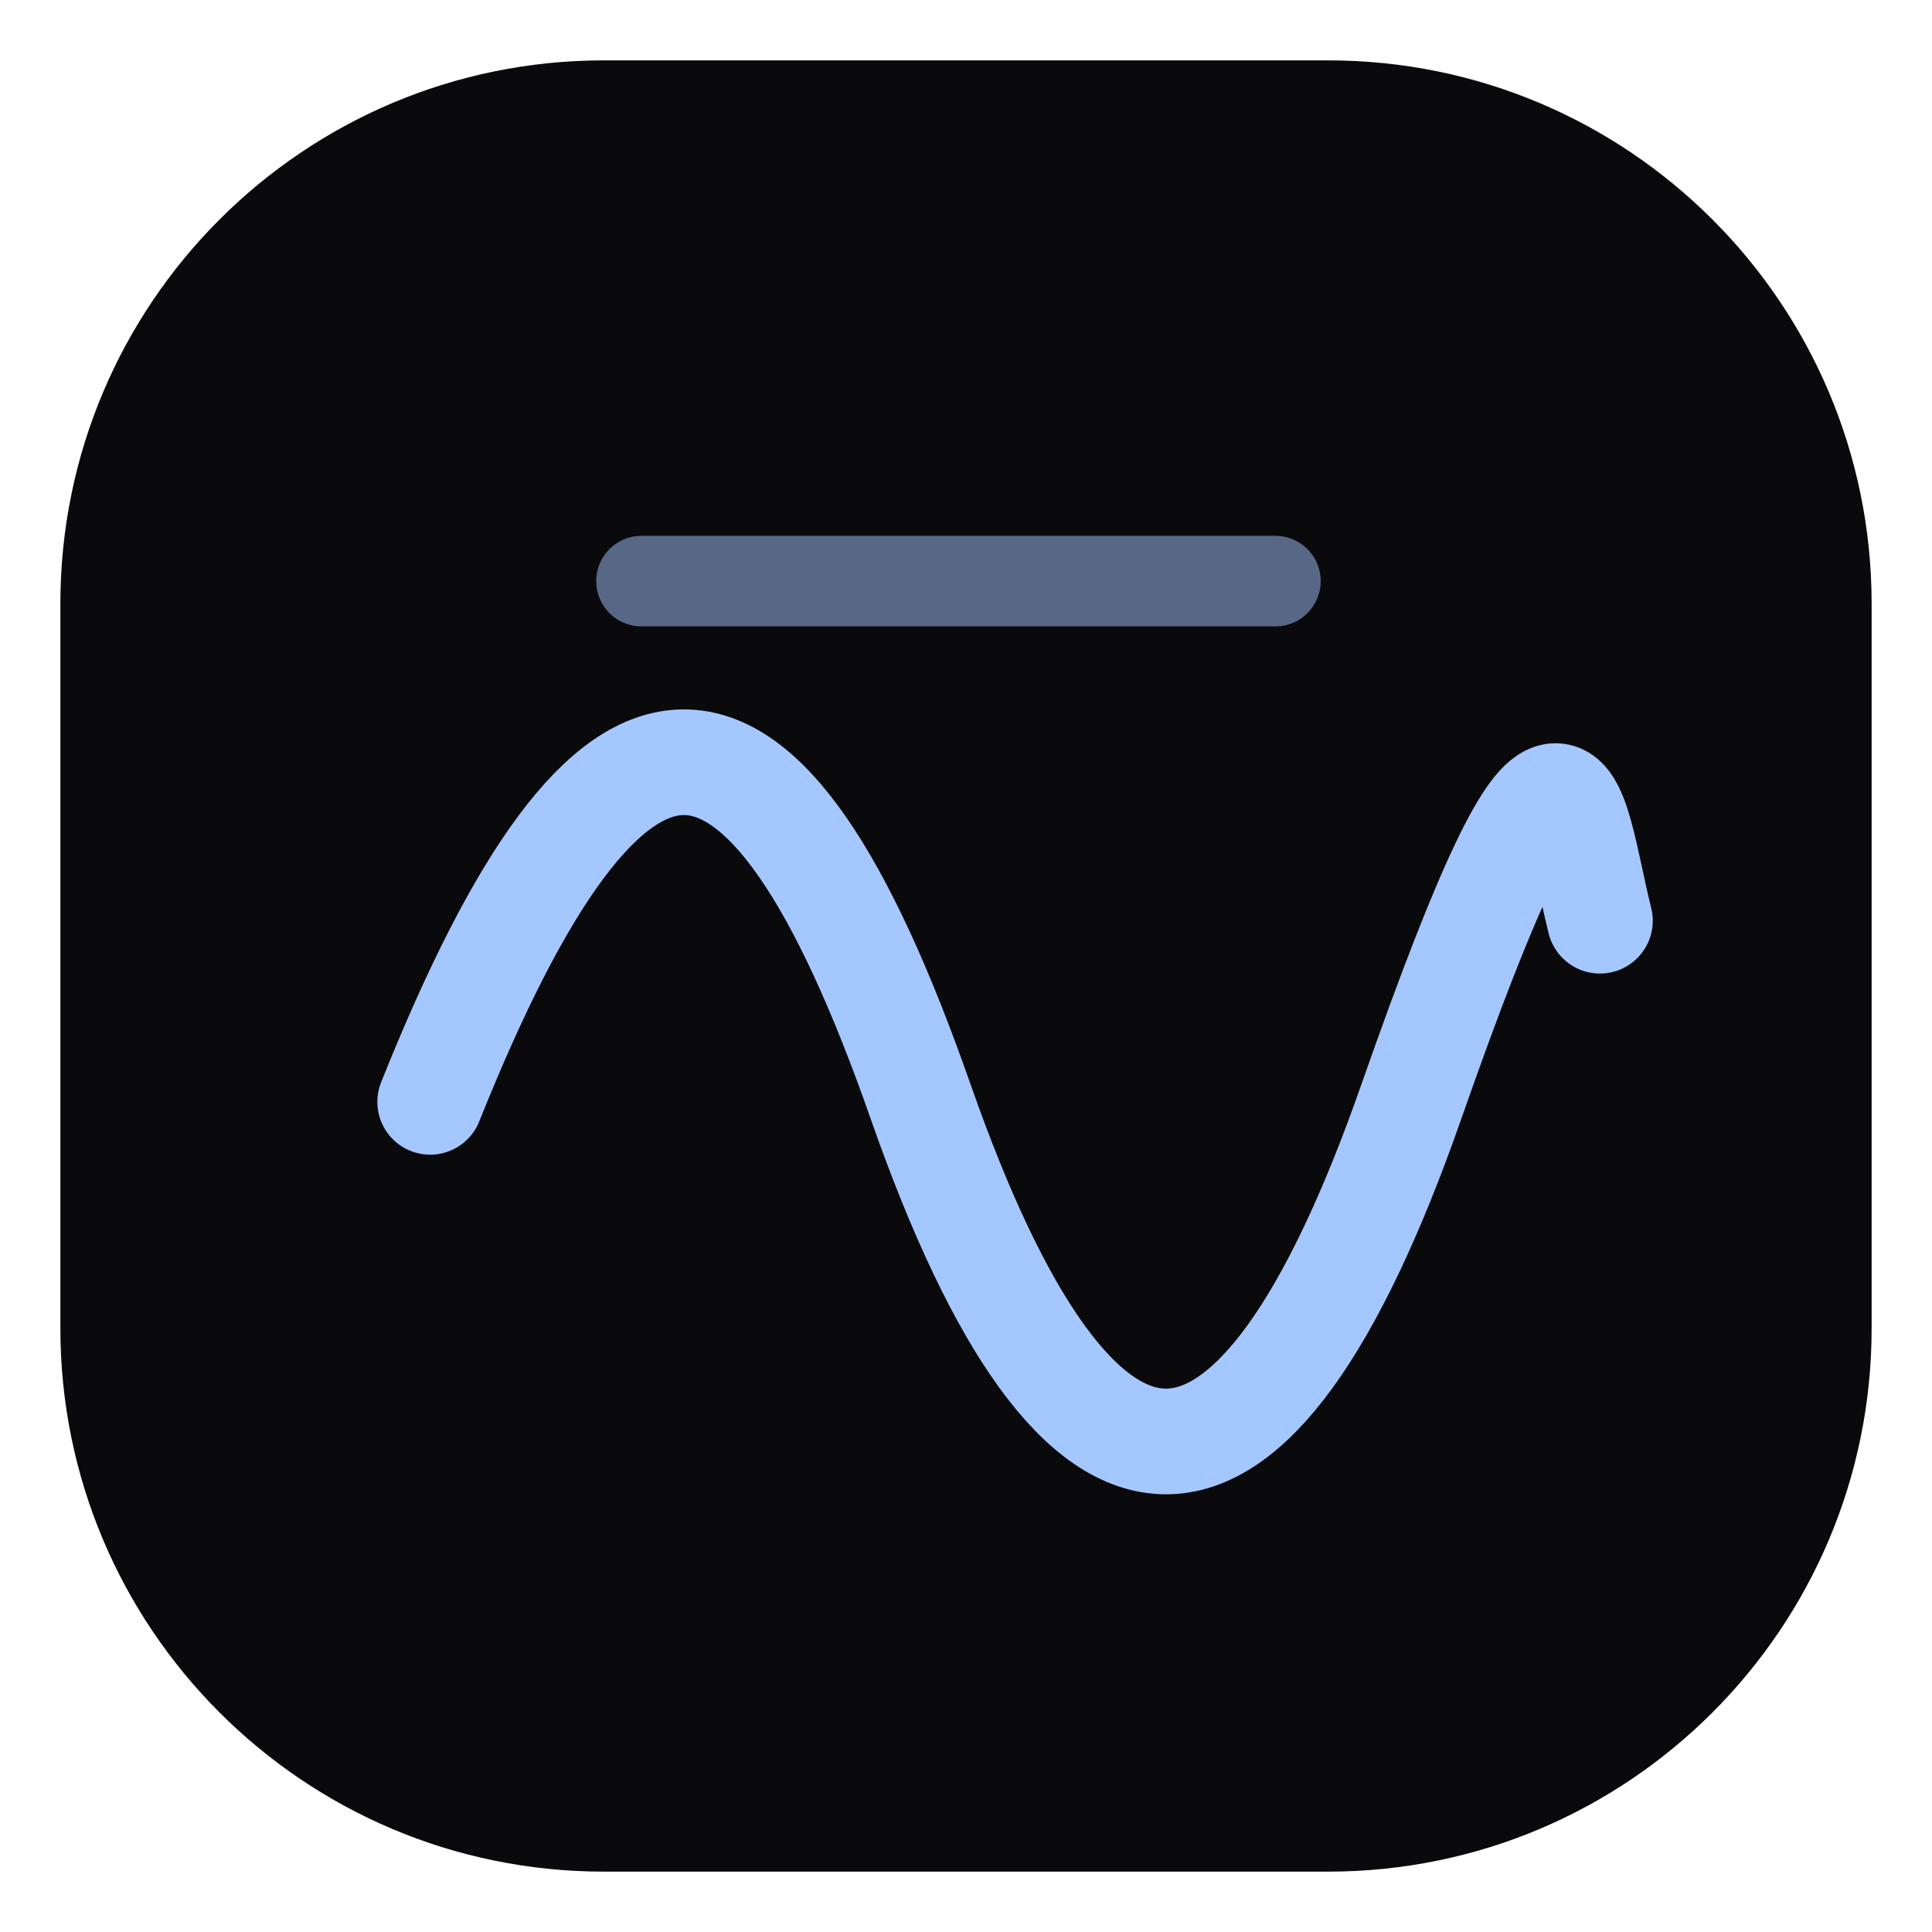
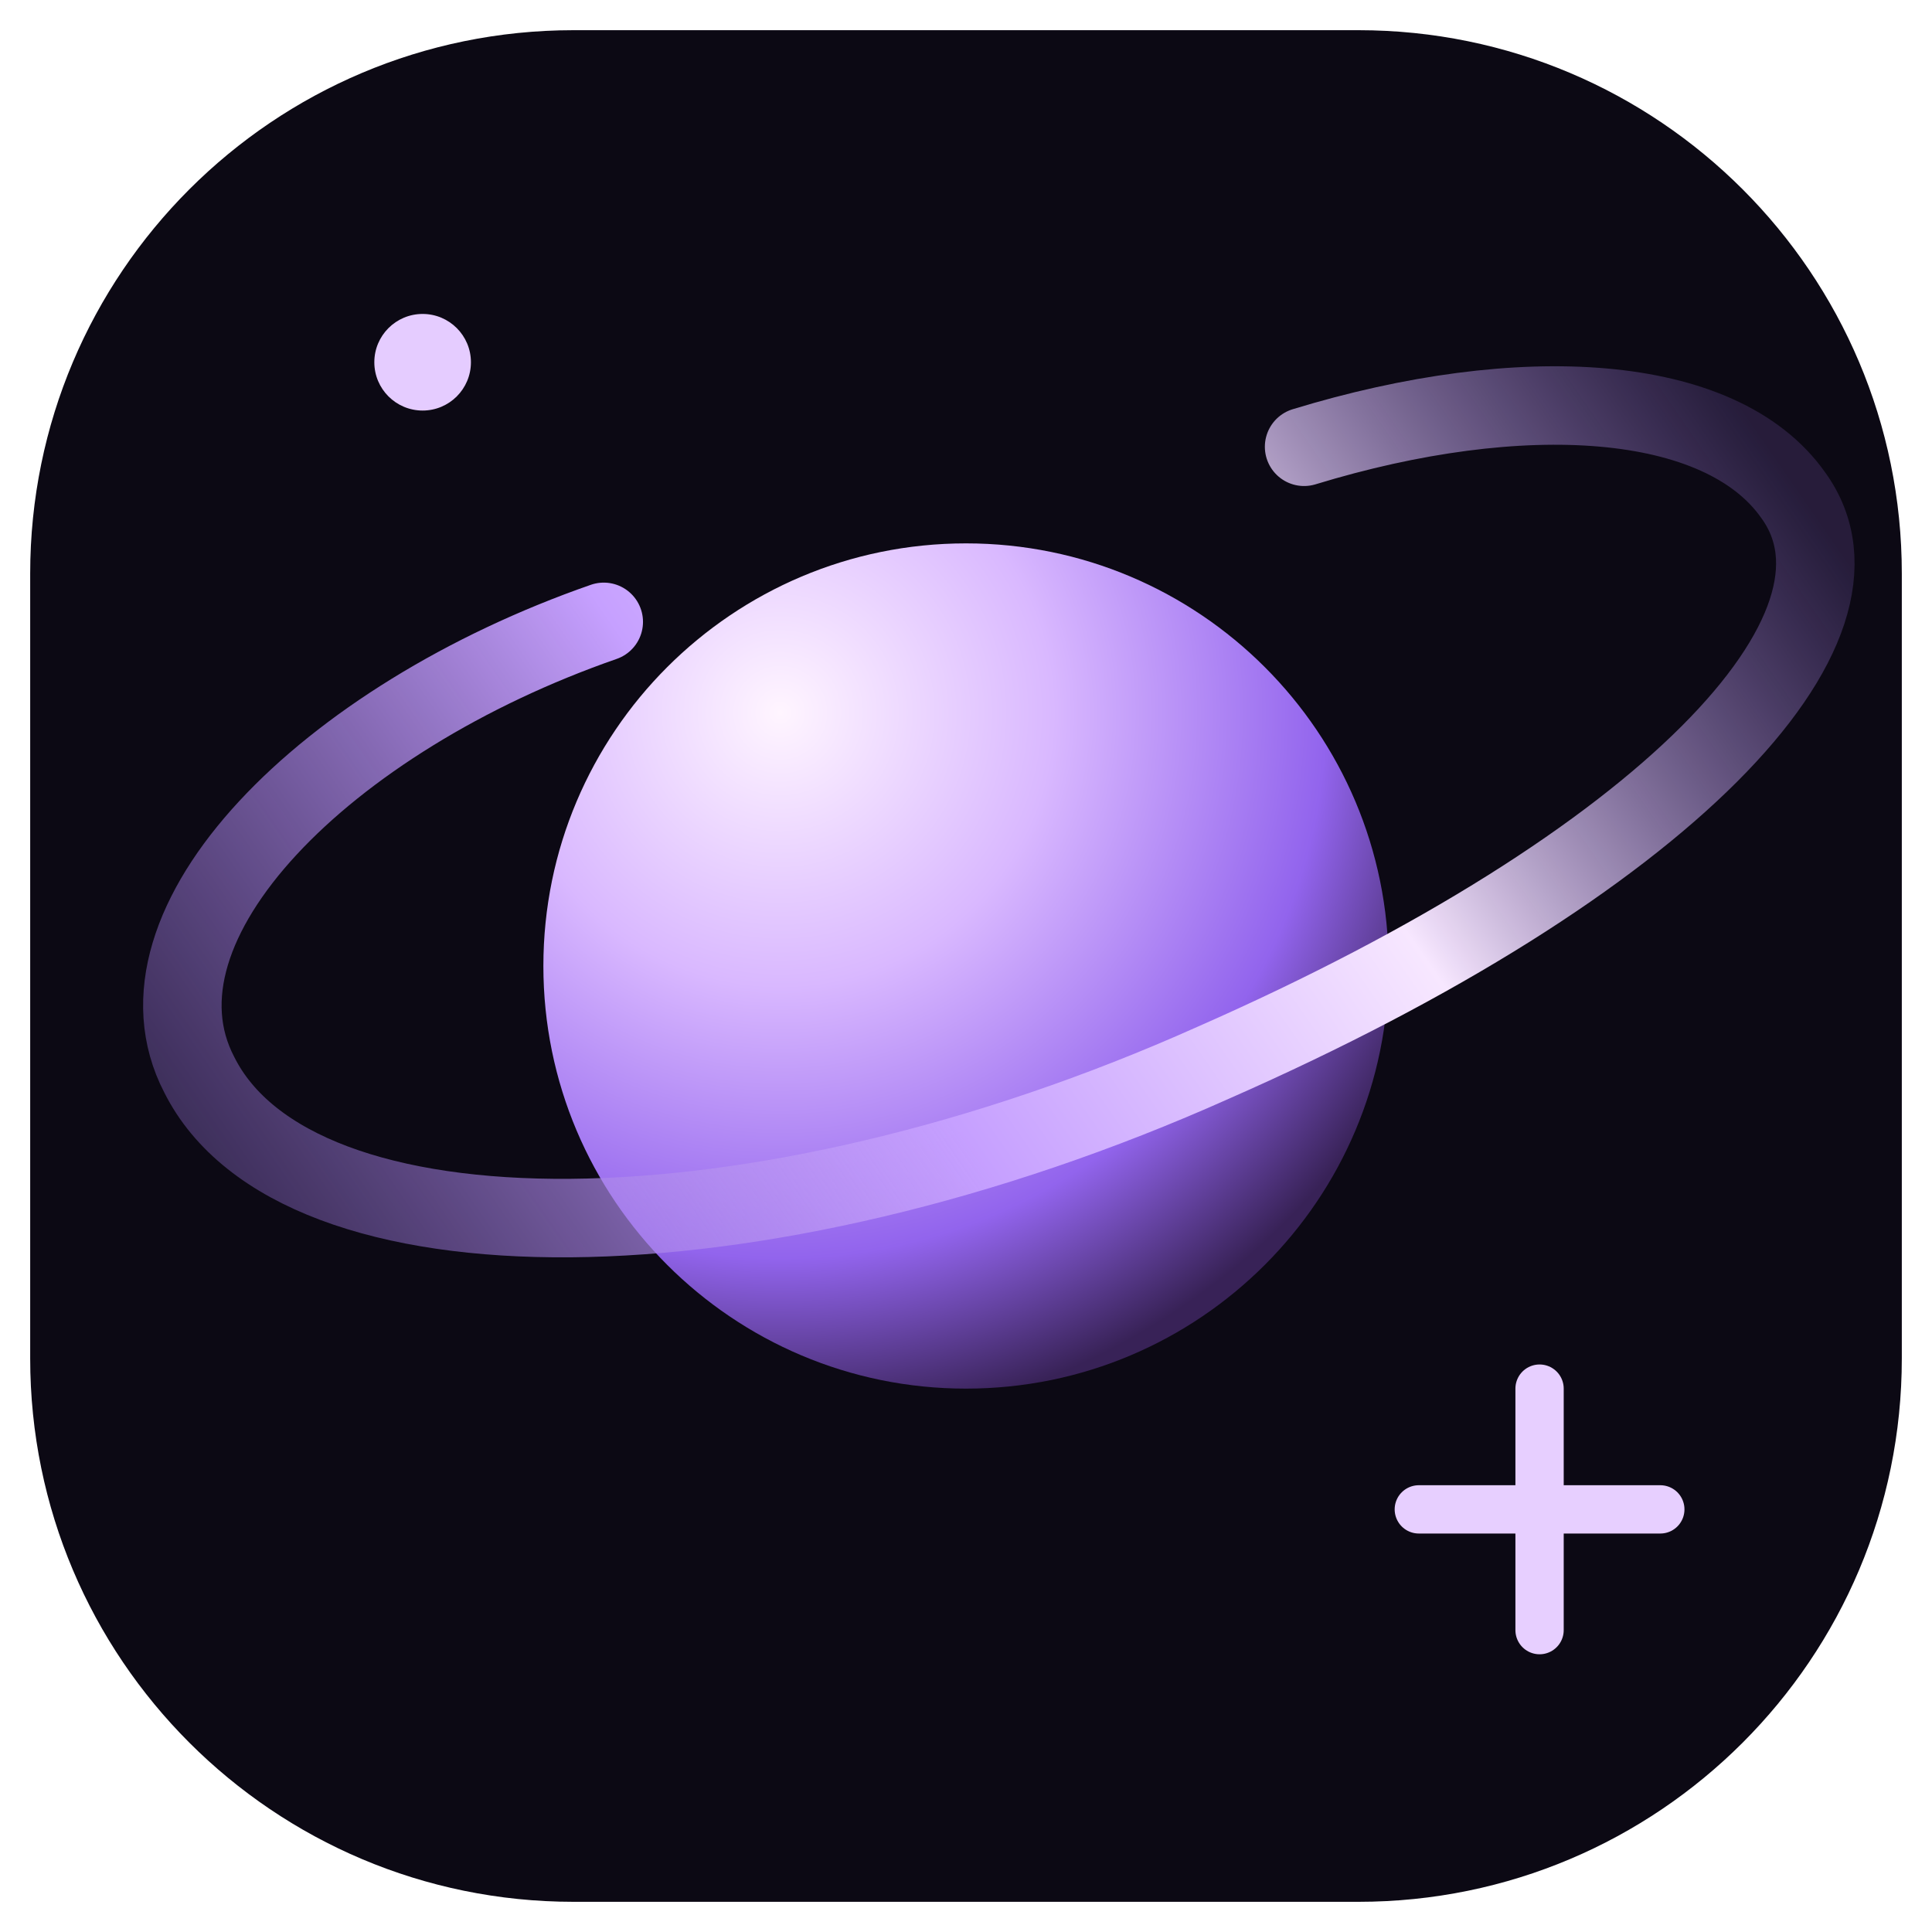
- <svg xmlns="http://www.w3.org/2000/svg" width="256" height="256" viewBox="0 0 256 256">
-   <rect x="8" y="8" width="240" height="240" rx="72" fill="#0a0a0c" />
-   <path d="M57 146c24-60 44-60 65 0s44 60 65 0 21-40 25-24" fill="none" stroke="#a5c7ff" stroke-width="14" stroke-linecap="round" />
-   <path d="M85 77h84" stroke="#a5c7ff" stroke-opacity=".5" stroke-width="12" stroke-linecap="round" />
+ <svg xmlns="http://www.w3.org/2000/svg" width="256" height="256" viewBox="0 0 32 32" fill="none">
+   <defs>
+     <radialGradient id="core" cx=".28" cy=".2" r=".85">
+       <stop stop-color="#fff5ff" />
+       <stop offset=".38" stop-color="#d9b8ff" />
+       <stop offset=".76" stop-color="#9264ed" />
+       <stop offset="1" stop-color="#382257" />
+     </radialGradient>
+     <linearGradient id="orbit" x1="3" y1="25" x2="29" y2="7" gradientUnits="userSpaceOnUse">
+       <stop stop-color="#8361c7" stop-opacity=".15" />
+       <stop offset=".45" stop-color="#c6a0ff" />
+       <stop offset=".7" stop-color="#f7e7ff" />
+       <stop offset="1" stop-color="#8f6bd4" stop-opacity=".2" />
+     </linearGradient>
+   </defs>
+   <rect x=".5" y=".5" width="31" height="31" rx="9" fill="#0c0914" />
+   <circle cx="16" cy="16" r="7" fill="url(#core)" />
+   <path d="M10 10.3c-4.6 1.6-8 5-6.7 7.5 1.6 3.2 9.2 3.2 16.8-.2 7.5-3.3 11.2-7.2 9.6-9.4-1.2-1.7-4.5-1.9-8.1-.8" stroke="url(#orbit)" stroke-width="1.3" stroke-linecap="round" />
+   <path d="M25.5 23v4M23.5 25h4" stroke="#e7cfff" stroke-width=".8" stroke-linecap="round" />
+   <circle cx="7" cy="6" r=".8" fill="#e5ccff" />
</svg>
